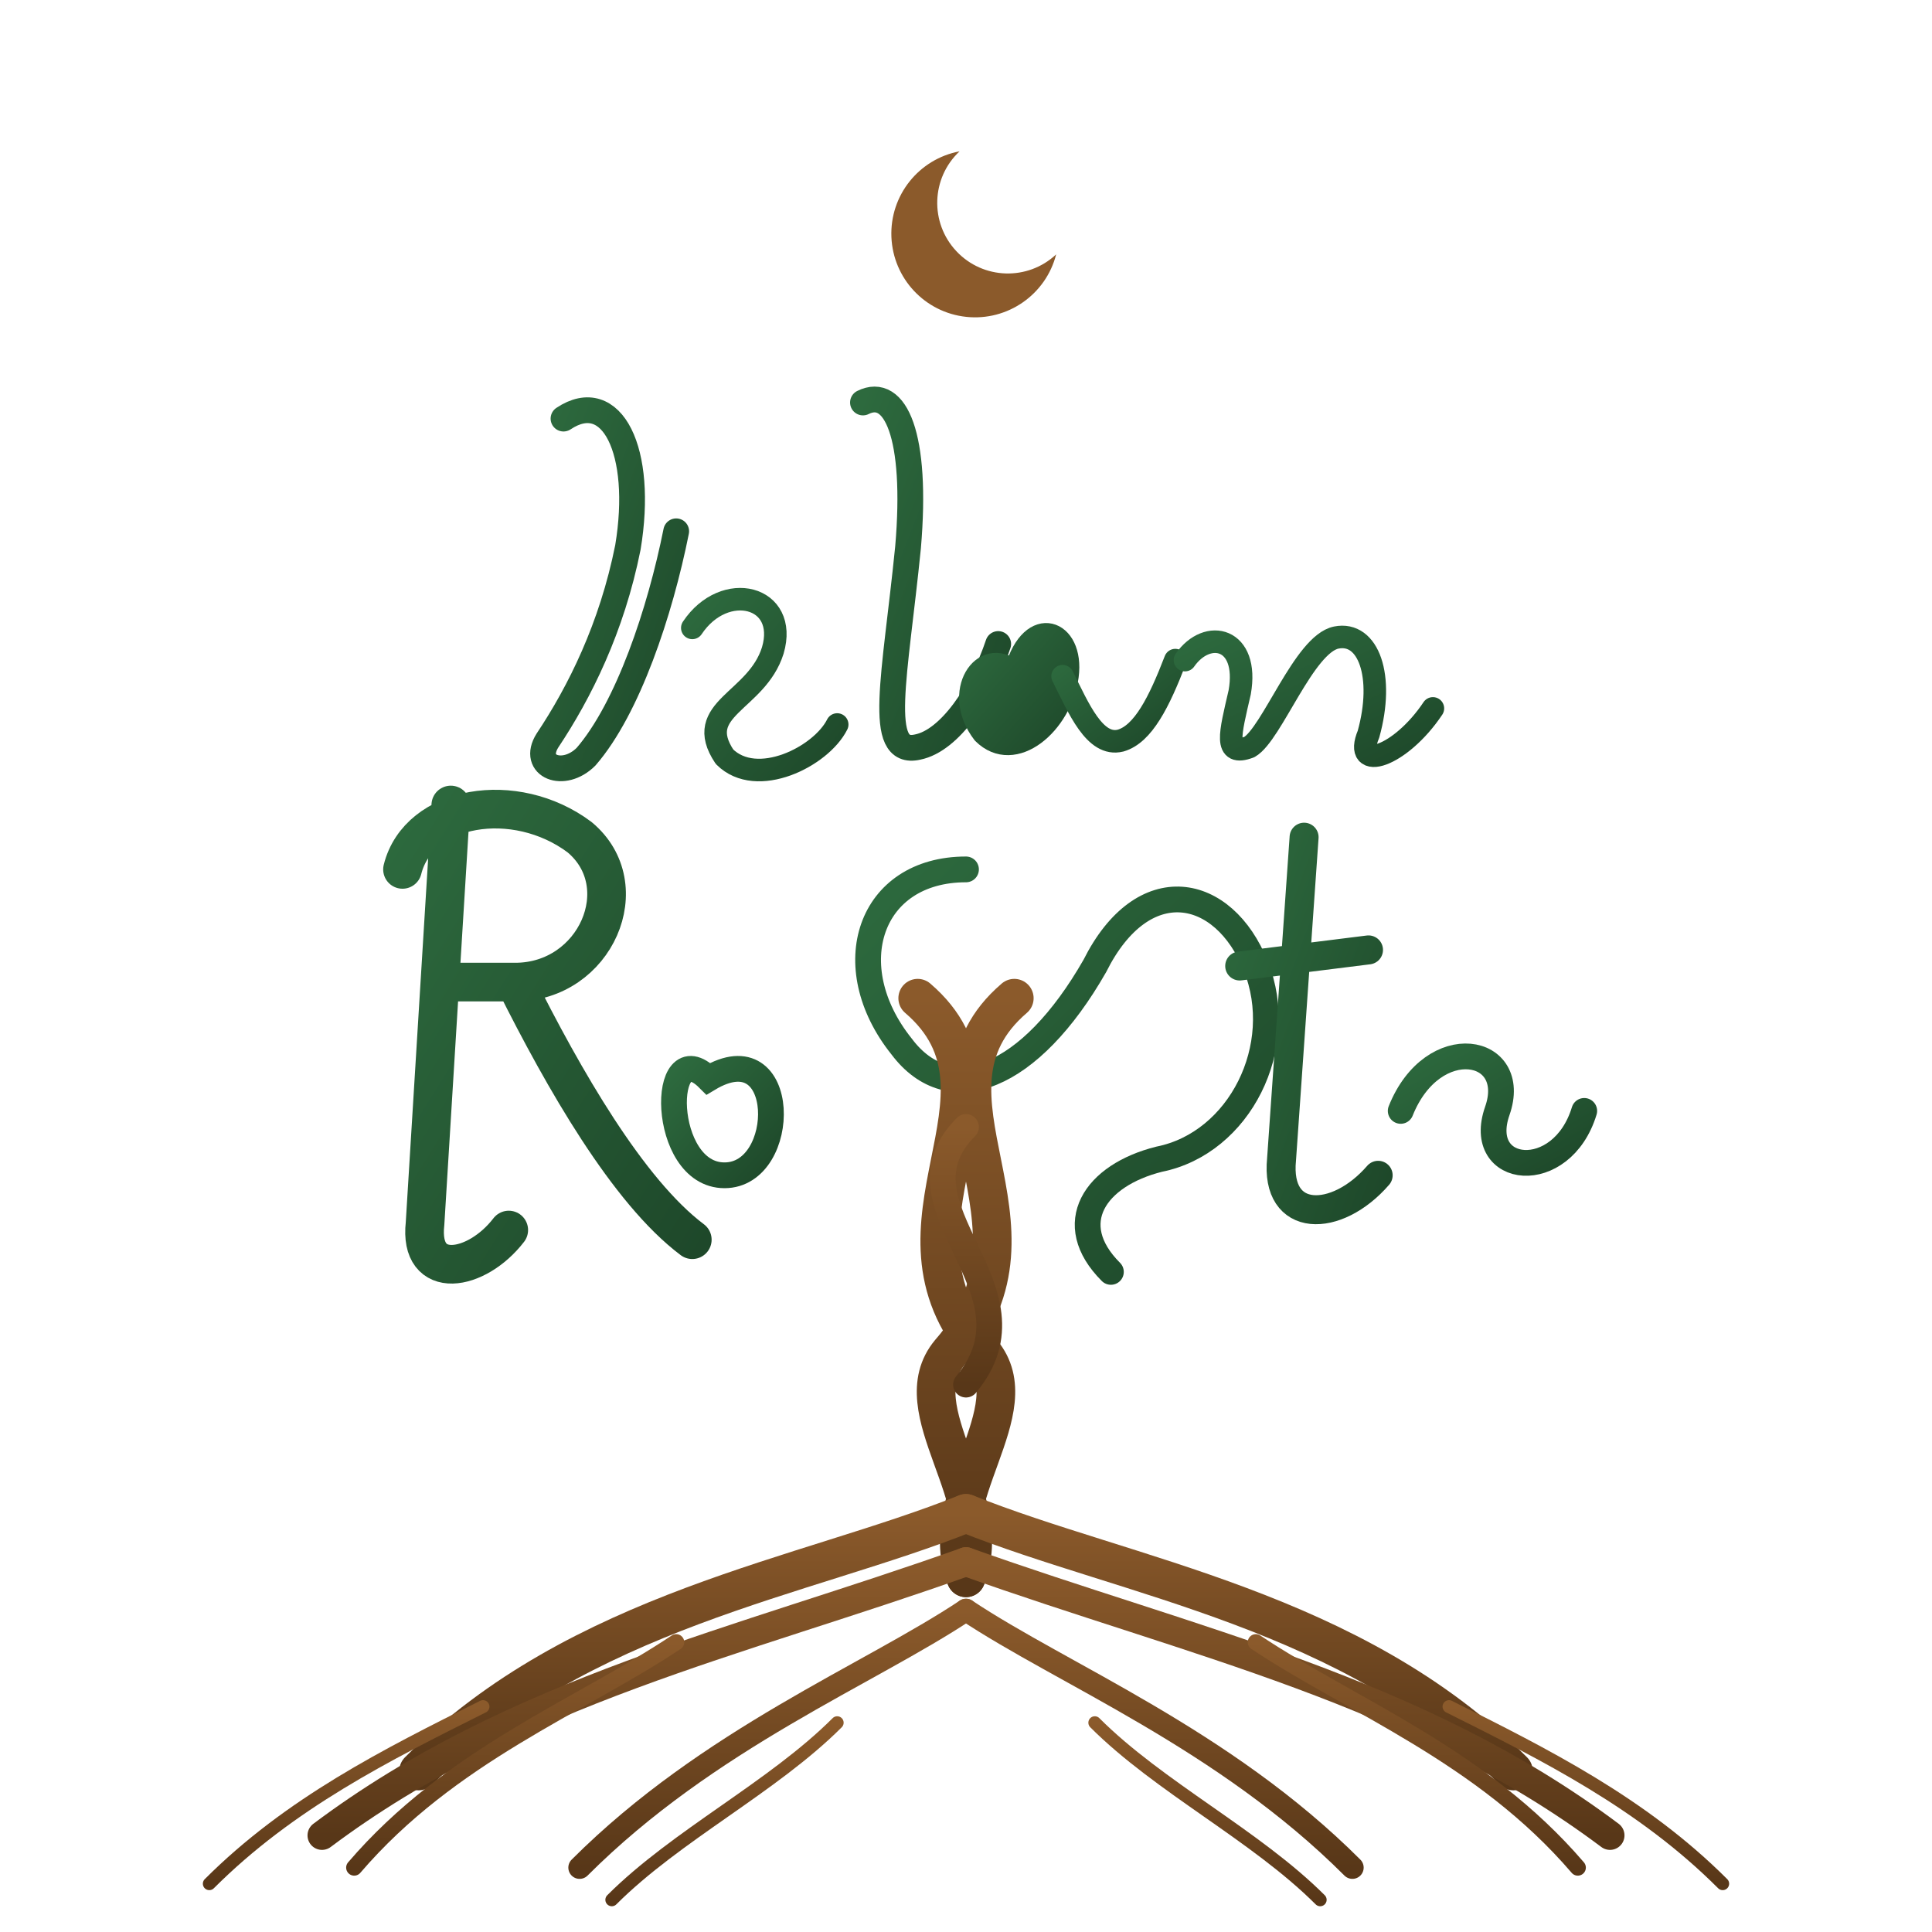
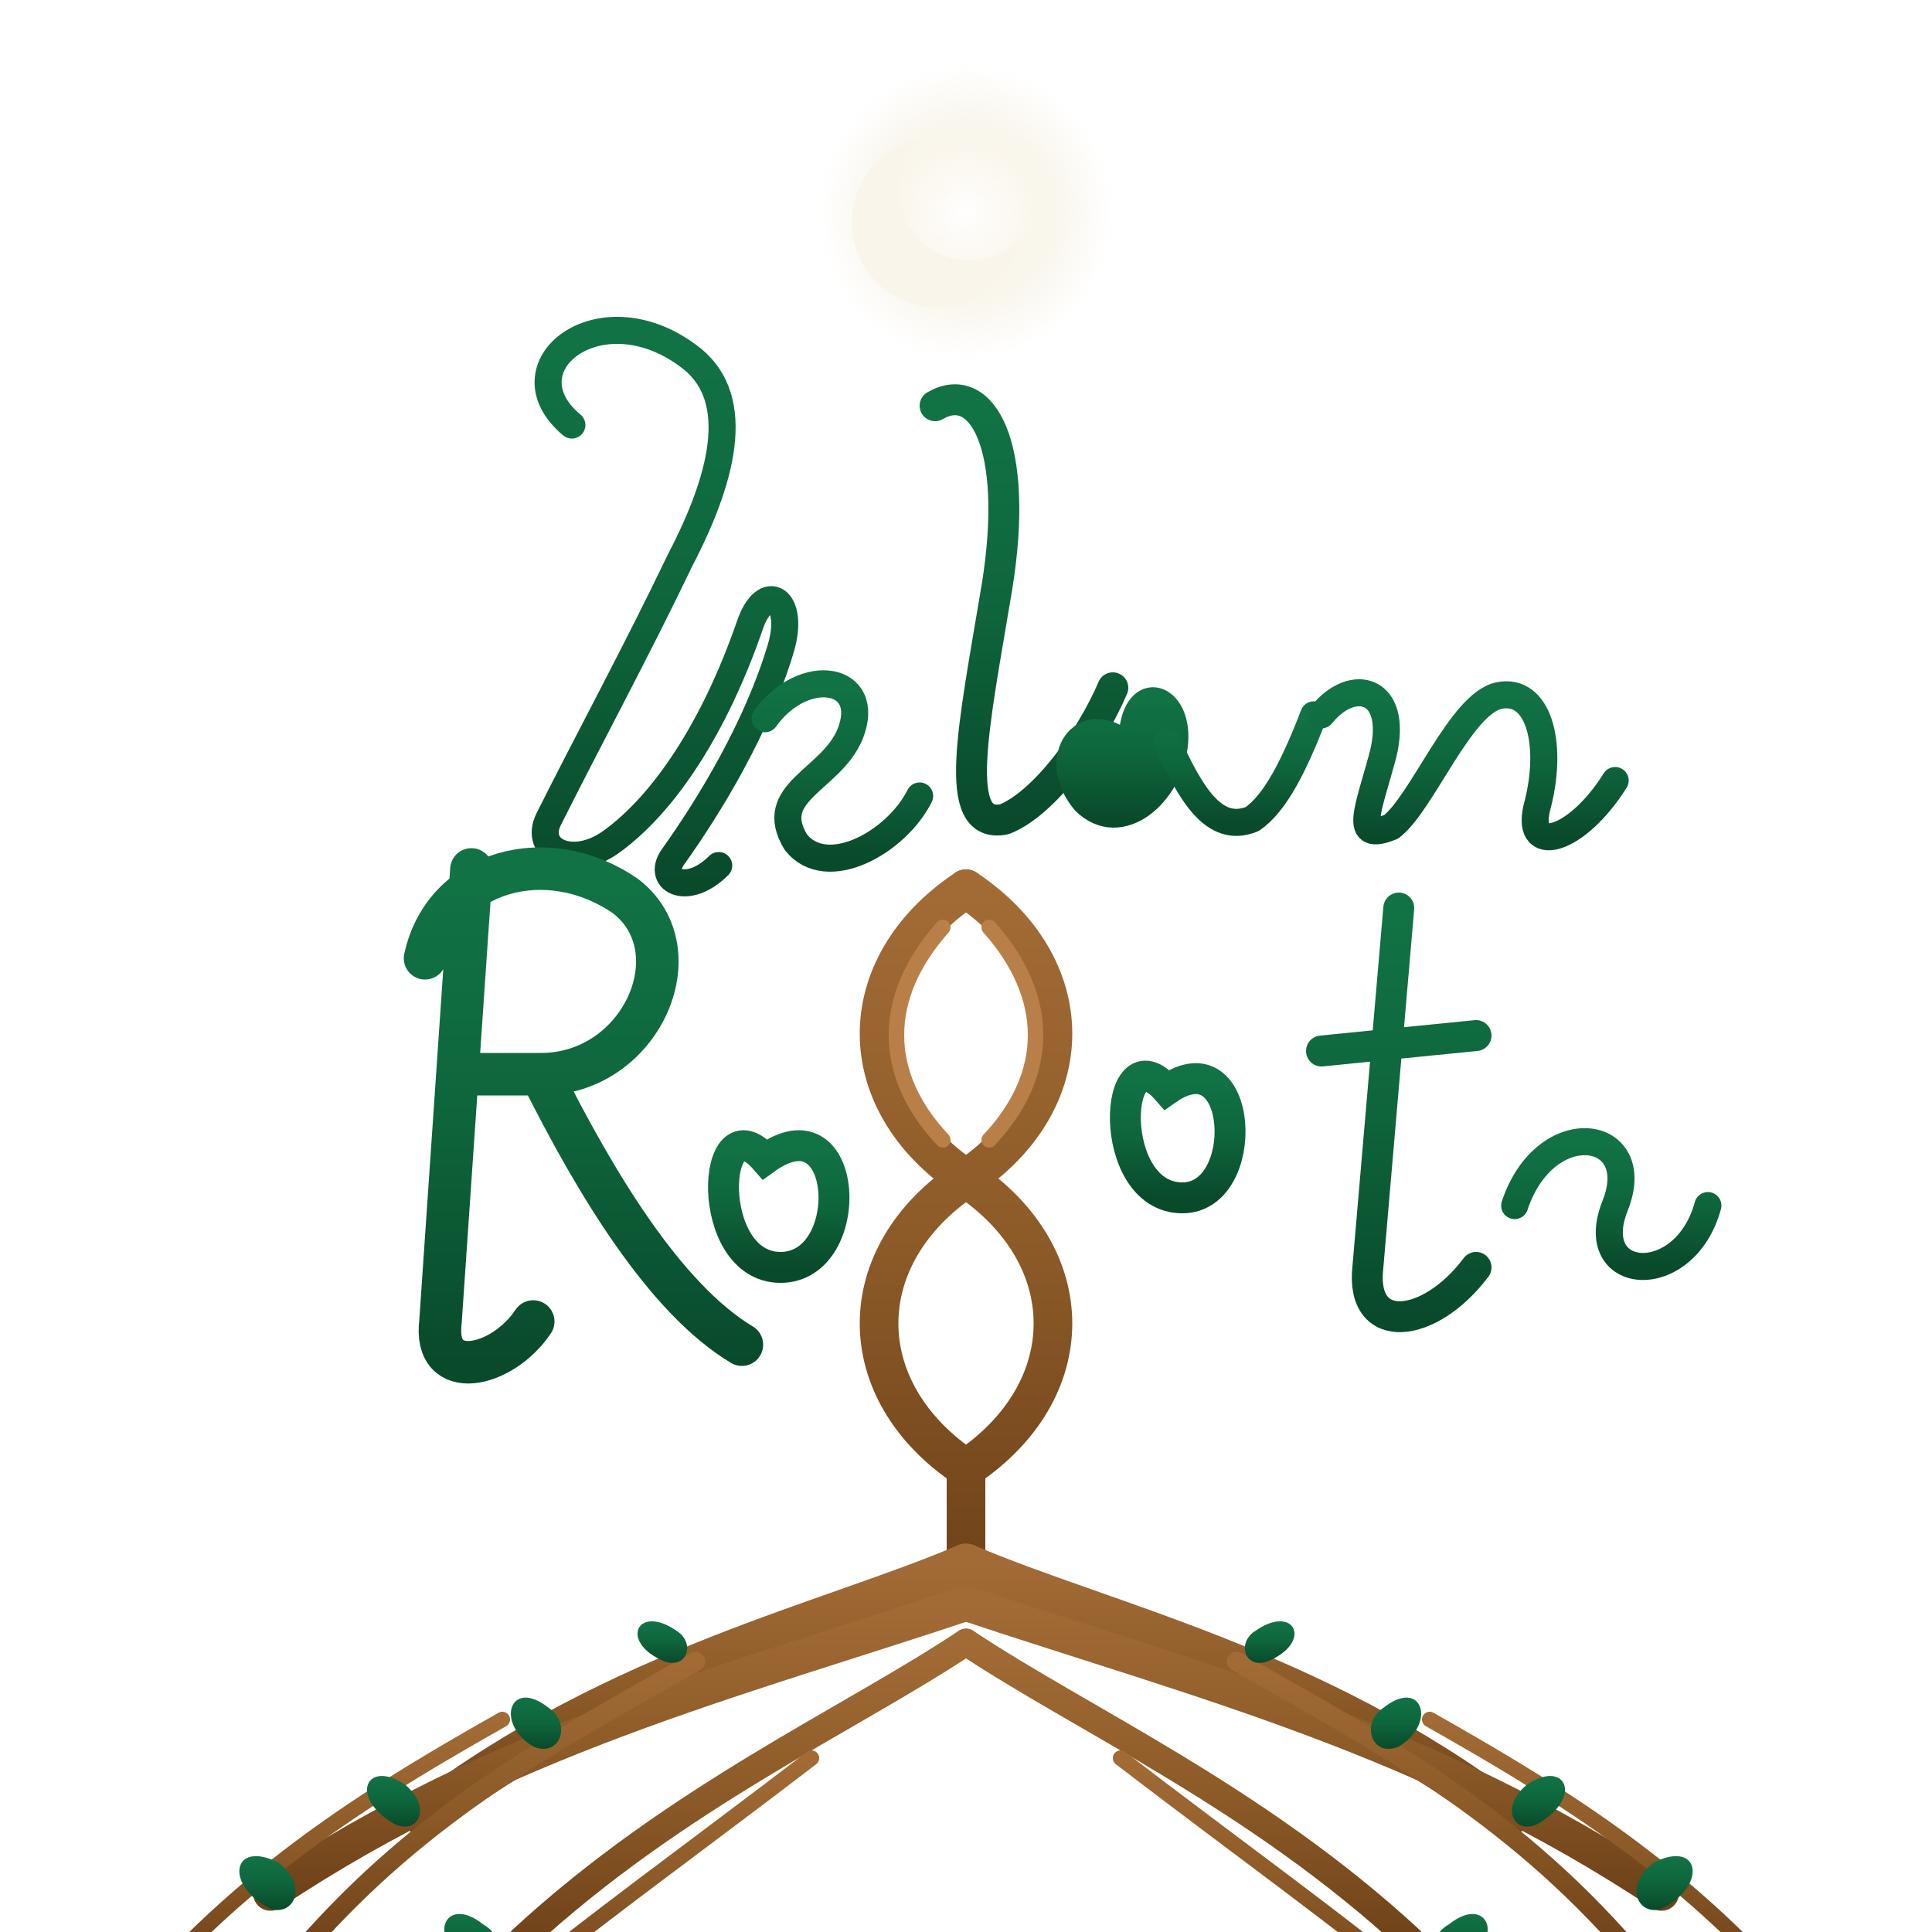
- <svg xmlns="http://www.w3.org/2000/svg" viewBox="0 0 600 600" width="100%" height="100%">
+ <svg xmlns="http://www.w3.org/2000/svg" viewBox="0 0 500 500" width="100%" height="100%">
  <defs>
-     <linearGradient id="green-grad-trans" x1="0%" y1="0%" x2="100%" y2="100%">
-       <stop offset="0%" stop-color="#2D6A3E" />
-       <stop offset="100%" stop-color="#1E482A" />
+     <radialGradient id="crescentGlow" cx="50%" cy="50%" r="50%">
+       <stop offset="0%" stop-color="#FFFFFF" stop-opacity="0.95" />
+       <stop offset="35%" stop-color="#FAF4E8" stop-opacity="0.6" />
+       <stop offset="70%" stop-color="#E8DCB8" stop-opacity="0.2" />
+       <stop offset="100%" stop-color="#E8DCB8" stop-opacity="0" />
+     </radialGradient>
+     <linearGradient id="emeraldGrad" x1="0%" y1="0%" x2="0%" y2="100%">
+       <stop offset="0%" stop-color="#117345" />
+       <stop offset="50%" stop-color="#0E653C" />
+       <stop offset="100%" stop-color="#094A2B" />
    </linearGradient>
-     <linearGradient id="wood-grad-trans" x1="0%" y1="0%" x2="0%" y2="100%">
-       <stop offset="0%" stop-color="#8B5A2B" />
-       <stop offset="100%" stop-color="#583718" />
+     <linearGradient id="woodGrad" x1="0%" y1="0%" x2="0%" y2="100%">
+       <stop offset="0%" stop-color="#A26B36" />
+       <stop offset="50%" stop-color="#8D5B28" />
+       <stop offset="100%" stop-color="#6F4219" />
+     </linearGradient>
+     <linearGradient id="badgeDarkBg" x1="0%" y1="0%" x2="100%" y2="100%">
+       <stop offset="0%" stop-color="#1A261D" />
+       <stop offset="50%" stop-color="#141E17" />
+       <stop offset="100%" stop-color="#0E1610" />
    </linearGradient>
  </defs>
-   <g transform="translate(300, 75)">
-     <path d="M -2, -28 A 26,26 0 1,0 28, 4 A 20,20 0 1,1 -2, -28 Z" fill="#8B5A2B" />
+   <g id="crescent-group">
+     <circle cx="250" cy="55" r="38" fill="url(#crescentGlow)" />
+     <path d="M 238,36 A 22,22 0 1,0 264,62 A 17,17 0 1,1 238,36 Z" fill="#FAF5EB" opacity="0.95" />
  </g>
-   <g fill="url(#green-grad-trans)" stroke="url(#green-grad-trans)" stroke-linejoin="round" stroke-linecap="round">
-     <path d="M 175,130 C 190,120 200,140 195,170 C 190,195 180,215 170,230 C 165,238 175,242 182,235 C 195,220 205,190 210,165" stroke-width="8" fill="none" />
-     <path d="M 215,195 C 225,180 245,185 240,202 C 235,218 215,220 225,235 C 235,245 255,235 260,225" stroke-width="7" fill="none" />
-     <path d="M 268,125 C 278,120 285,135 282,170 C 278,210 272,235 285,232 C 295,230 305,215 310,200" stroke-width="8" fill="none" />
-     <path d="M 315,208 C 305,200 295,215 305,228 C 315,238 330,225 332,210 C 334,195 320,190 315,208 Z" stroke-width="6" fill="url(#green-grad-trans)" />
-     <path d="M 330,210 C 335,220 340,232 348,230 C 355,228 360,218 365,205" stroke-width="7" fill="none" />
-     <path d="M 368,205 C 375,195 388,198 385,215 C 382,228 380,235 388,232 C 395,228 405,200 415,198 C 425,196 430,210 425,228 C 420,240 435,235 445,220" stroke-width="7" fill="none" />
+   <g id="islam-text" fill="url(#emeraldGrad)" stroke="url(#emeraldGrad)" stroke-linecap="round" stroke-linejoin="round">
+     <path d="M 148,110 C 130,95 155,75 178,92 C 192,102 188,122 176,145 C 165,168 152,192 142,212 C 138,220 148,225 158,218 C 172,208 185,188 194,162 C 198,150 206,155 202,168 C 196,188 184,208 174,222 C 170,228 178,232 186,224" stroke-width="7" fill="none" />
+     <path d="M 198,186 C 208,172 226,175 220,190 C 215,202 198,205 206,218 C 214,228 232,218 238,206" stroke-width="7" fill="none" />
+     <path d="M 242,105 C 254,98 264,115 258,152 C 252,188 246,215 260,212 C 270,208 282,192 288,178" stroke-width="8" fill="none" />
+     <path d="M 292,192 C 280,182 270,196 280,208 C 290,218 304,206 305,192 C 306,178 292,175 292,192 Z" stroke-width="5" fill="url(#emeraldGrad)" />
+     <path d="M 302,192 C 308,205 314,216 324,212 C 330,208 335,198 340,185" stroke-width="7" fill="none" />
+     <path d="M 342,185 C 350,175 362,178 358,195 C 354,210 350,218 360,214 C 368,208 378,182 388,180 C 398,178 402,192 398,208 C 394,222 408,218 418,202" stroke-width="7" fill="none" />
  </g>
-   <path d="M 125,270 C 130,250 160,245 180,260 C 198,275 185,305 160,305 L 140,305 M 140,250 L 132,380 C 130,398 148,395 158,382 M 160,305 C 175,335 195,370 215,385" fill="none" stroke="url(#green-grad-trans)" stroke-width="12" stroke-linecap="round" stroke-linejoin="round" />
-   <path d="M 220,335 C 205,320 205,365 225,365 C 245,365 245,320 220,335 Z" fill="none" stroke="url(#green-grad-trans)" stroke-width="8" stroke-linecap="round" />
-   <path d="M 300,270 C 270,270 260,300 280,325 C 295,345 320,335 340,300 C 355,270 380,275 390,300 C 400,325 385,355 360,360 C 340,365 330,380 345,395" fill="none" stroke="url(#green-grad-trans)" stroke-width="8" stroke-linecap="round" />
-   <path d="M 405,260 L 398,360 C 396,380 415,380 428,365 M 385,300 L 425,295" fill="none" stroke="url(#green-grad-trans)" stroke-width="9" stroke-linecap="round" stroke-linejoin="round" />
-   <path d="M 435,345 C 445,320 472,325 465,345 C 458,365 485,368 492,345" fill="none" stroke="url(#green-grad-trans)" stroke-width="8" stroke-linecap="round" />
-   <g fill="none" stroke="url(#wood-grad-trans)" stroke-linecap="round" stroke-linejoin="round">
-     <path d="M 285,310 C 320,340 270,380 305,420 C 320,438 290,465 300,490" stroke-width="12" />
-     <path d="M 315,310 C 280,340 330,380 295,420 C 280,438 310,465 300,490" stroke-width="12" />
-     <path d="M 300,350 C 275,375 325,400 300,430" stroke-width="8" />
+   <g id="roots-text">
+     <path d="M 110,248 C 115,225 142,218 162,232 C 180,246 166,278 140,278 L 122,278 M 122,225 L 114,342 C 112,358 130,354 138,342 M 140,278 C 154,306 172,336 192,348" fill="none" stroke="url(#emeraldGrad)" stroke-width="11" stroke-linecap="round" stroke-linejoin="round" />
+     <path d="M 198,300 C 184,284 182,328 202,328 C 222,328 220,284 198,300 Z" fill="none" stroke="url(#emeraldGrad)" stroke-width="8" stroke-linecap="round" />
+     <path d="M 302,282 C 288,266 286,310 306,310 C 324,310 322,268 302,282 Z" fill="none" stroke="url(#emeraldGrad)" stroke-width="8" stroke-linecap="round" />
+     <path d="M 362,235 L 354,328 C 352,346 370,344 382,328 M 342,272 L 382,268" fill="none" stroke="url(#emeraldGrad)" stroke-width="8" stroke-linecap="round" stroke-linejoin="round" />
+     <path d="M 392,312 C 400,288 426,292 418,312 C 410,332 436,334 442,312" fill="none" stroke="url(#emeraldGrad)" stroke-width="7" stroke-linecap="round" />
  </g>
-   <g fill="none" stroke="url(#wood-grad-trans)" stroke-linecap="round">
-     <path d="M 300,470 C 250,490 180,500 130,550" stroke-width="12" />
-     <path d="M 300,470 C 350,490 420,500 470,550" stroke-width="12" />
-     <path d="M 300,485 C 230,510 160,525 100,570" stroke-width="9" />
-     <path d="M 300,485 C 370,510 440,525 500,570" stroke-width="9" />
-     <path d="M 300,500 C 270,520 220,540 180,580" stroke-width="7" />
-     <path d="M 300,500 C 330,520 380,540 420,580" stroke-width="7" />
-     <path d="M 210,510 C 180,530 140,545 110,580" stroke-width="5" />
-     <path d="M 390,510 C 420,530 460,545 490,580" stroke-width="5" />
-     <path d="M 150,530 C 120,545 90,560 65,585" stroke-width="4" />
-     <path d="M 450,530 C 480,545 510,560 535,585" stroke-width="4" />
-     <path d="M 260,535 C 240,555 210,570 190,590" stroke-width="4" />
-     <path d="M 340,535 C 360,555 390,570 410,590" stroke-width="4" />
+   <g id="central-trunk" fill="none" stroke="url(#woodGrad)" stroke-linecap="round" stroke-linejoin="round">
+     <path d="M 250,230 C 220,250 220,285 250,305 C 280,325 280,360 250,380 L 250,410" stroke-width="10" />
+     <path d="M 250,230 C 280,250 280,285 250,305 C 220,325 220,360 250,380 L 250,410" stroke-width="10" />
+     <path d="M 244,240 C 228,258 228,278 244,295" stroke-width="4" stroke="#B88048" />
+     <path d="M 256,240 C 272,258 272,278 256,295" stroke-width="4" stroke="#B88048" />
+   </g>
+   <g id="spreading-roots">
+     <g fill="none" stroke="url(#woodGrad)" stroke-linecap="round" stroke-linejoin="round">
+       <path d="M 250,405 C 215,420 160,432 110,470" stroke-width="11" />
+       <path d="M 250,405 C 285,420 340,432 390,470" stroke-width="11" />
+       <path d="M 250,415 C 190,435 130,450 70,490" stroke-width="9" />
+       <path d="M 250,415 C 310,435 370,450 430,490" stroke-width="9" />
+       <path d="M 250,425 C 220,445 175,465 135,502" stroke-width="7" />
+       <path d="M 250,425 C 280,445 325,465 365,502" stroke-width="7" />
+       <path d="M 180,430 C 145,450 110,468 78,505" stroke-width="5" />
+       <path d="M 320,430 C 355,450 390,468 422,505" stroke-width="5" />
+       <path d="M 130,445 C 100,462 70,480 42,510" stroke-width="4" />
+       <path d="M 370,445 C 400,462 430,480 458,510" stroke-width="4" />
+       <path d="M 210,455 C 180,478 152,498 128,518" stroke-width="4" />
+       <path d="M 290,455 C 320,478 348,498 372,518" stroke-width="4" />
+     </g>
+     <g fill="url(#emeraldGrad)">
+       <path d="M 105,462 C 95,455 90,465 102,472 C 108,475 112,468 105,462 Z" />
+       <path d="M 72,482 C 60,476 58,488 70,494 C 76,496 80,488 72,482 Z" />
+       <path d="M 142,442 C 132,434 128,446 138,452 C 145,455 148,446 142,442 Z" />
+       <path d="M 175,422 C 165,415 160,425 172,430 C 178,432 180,425 175,422 Z" />
+       <path d="M 125,498 C 115,490 110,502 122,508 C 128,510 132,502 125,498 Z" />
+       <path d="M 395,462 C 405,455 410,465 398,472 C 392,475 388,468 395,462 Z" />
+       <path d="M 428,482 C 440,476 442,488 430,494 C 424,496 420,488 428,482 Z" />
+       <path d="M 358,442 C 368,434 372,446 362,452 C 355,455 352,446 358,442 Z" />
+       <path d="M 325,422 C 335,415 340,425 328,430 C 322,432 320,425 325,422 Z" />
+       <path d="M 375,498 C 385,490 390,502 378,508 C 372,510 368,502 375,498 Z" />
+     </g>
  </g>
</svg>
